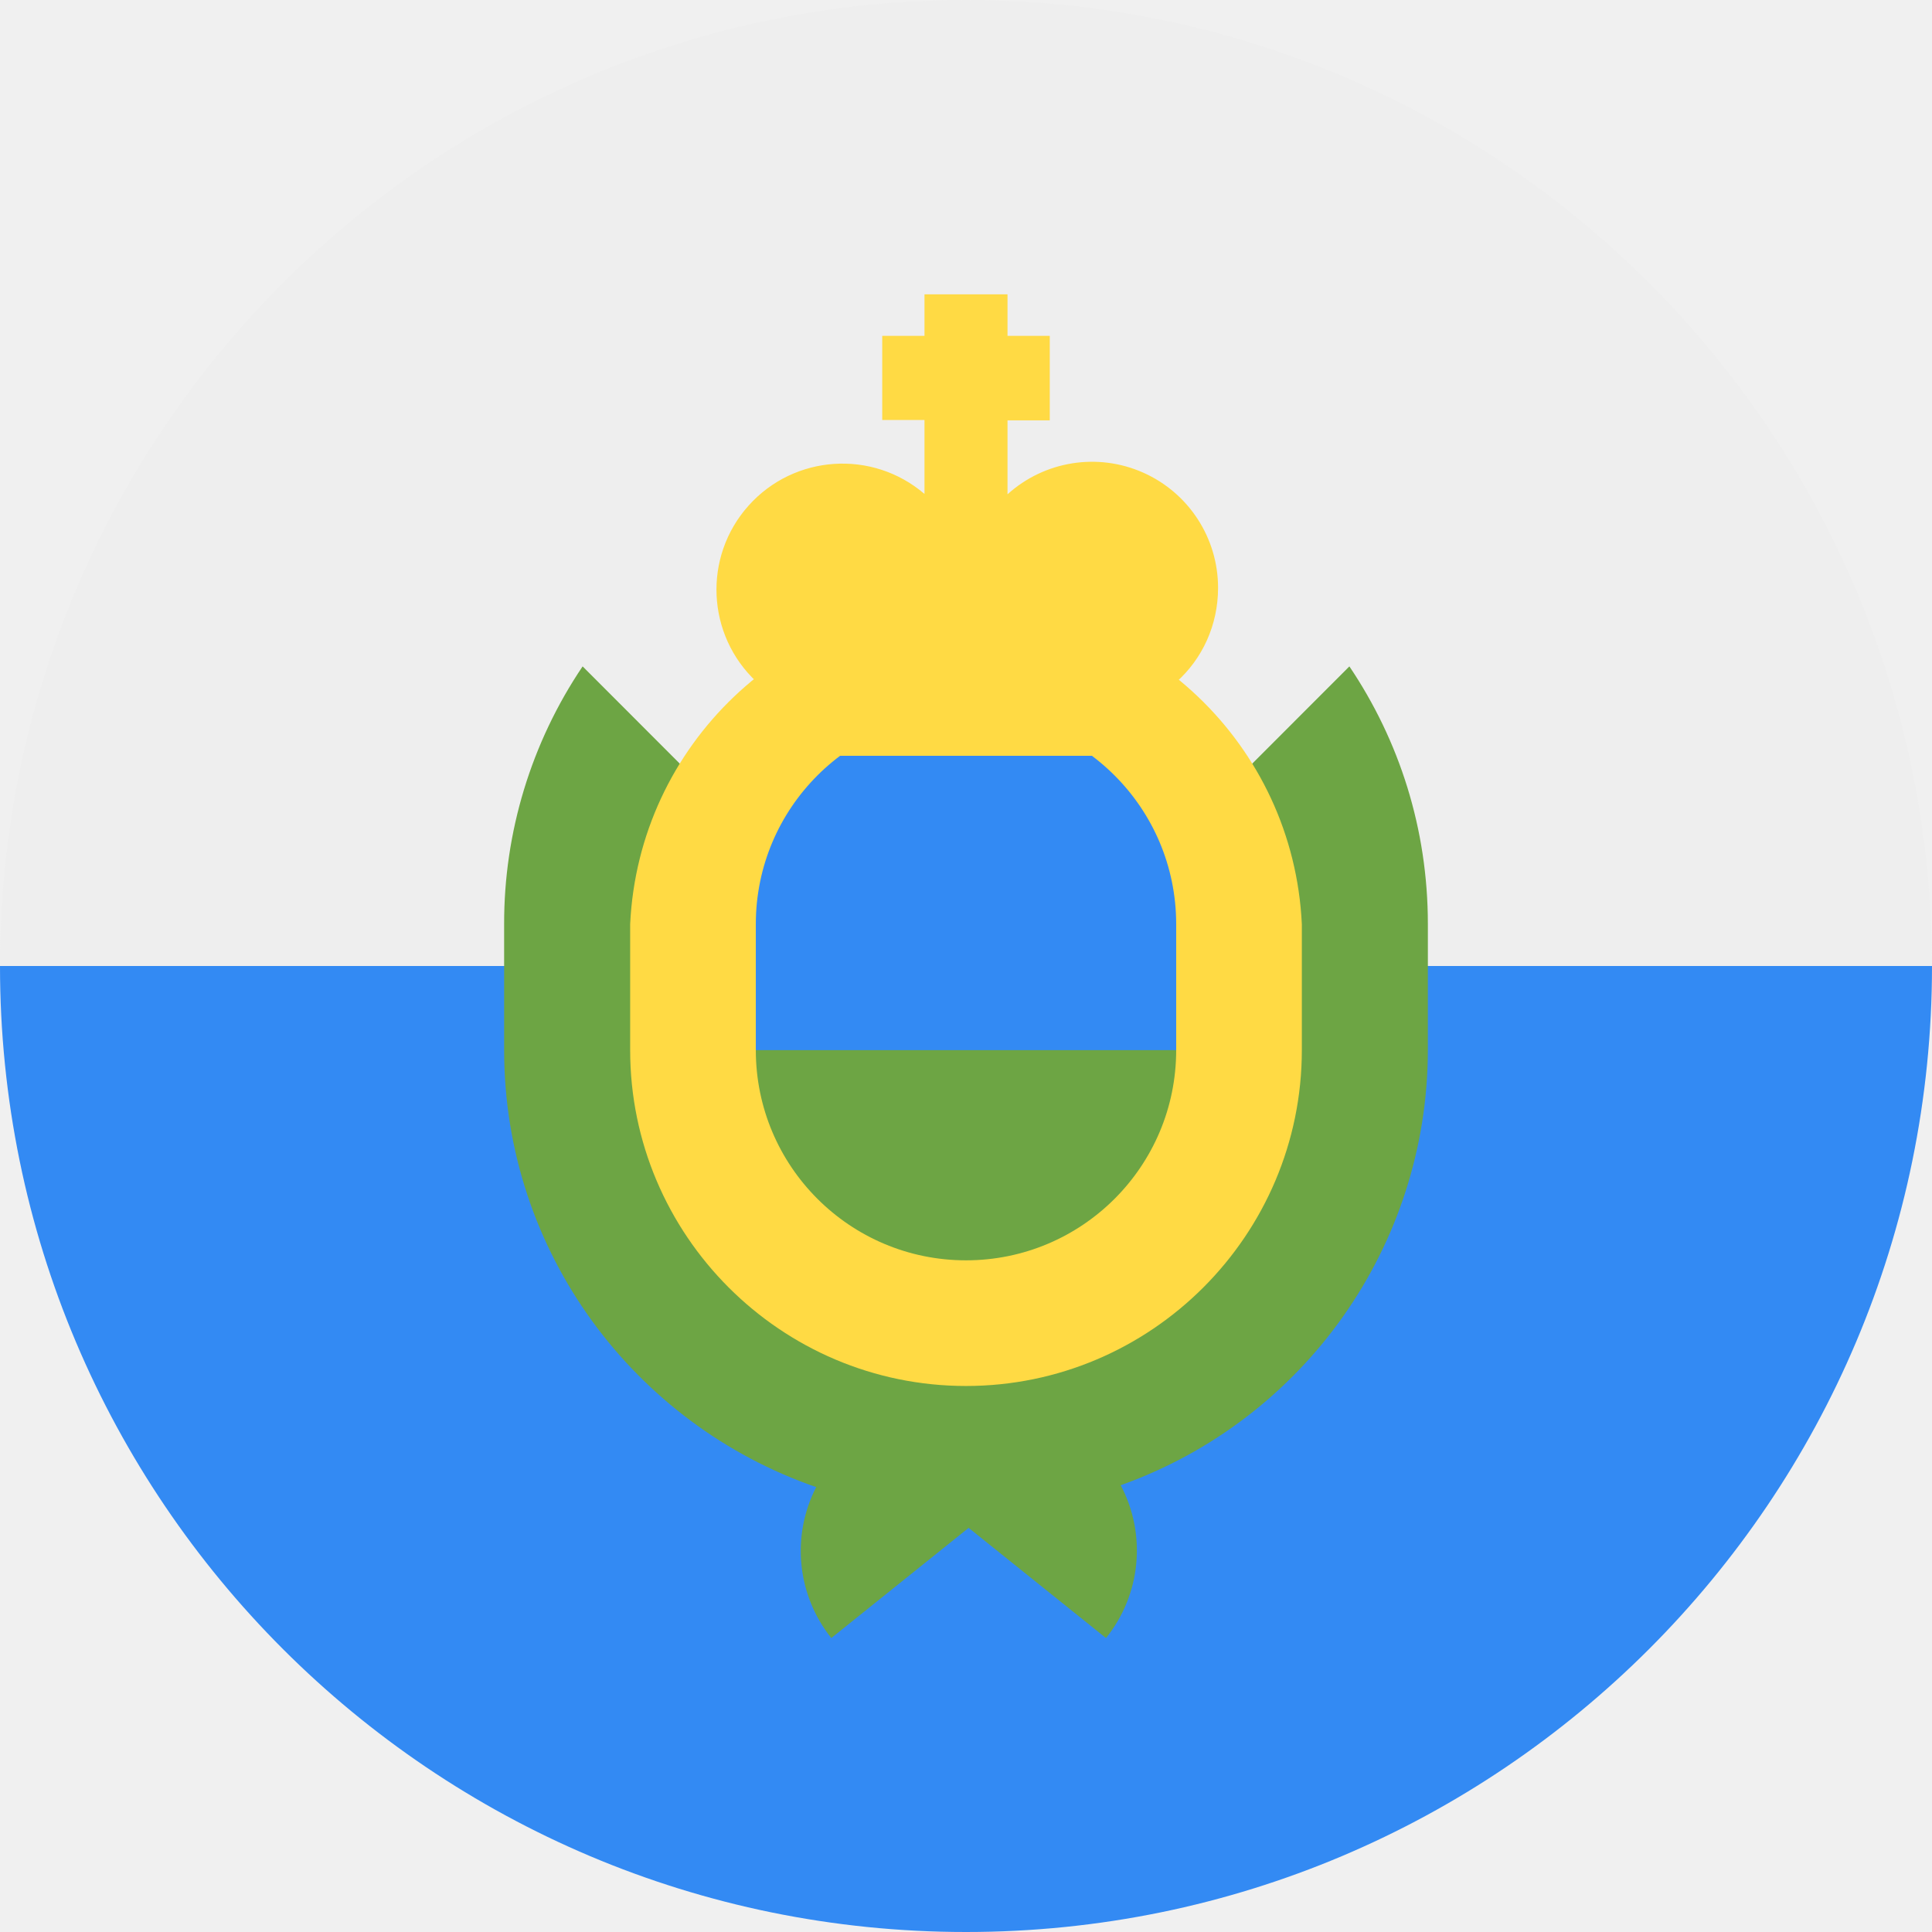
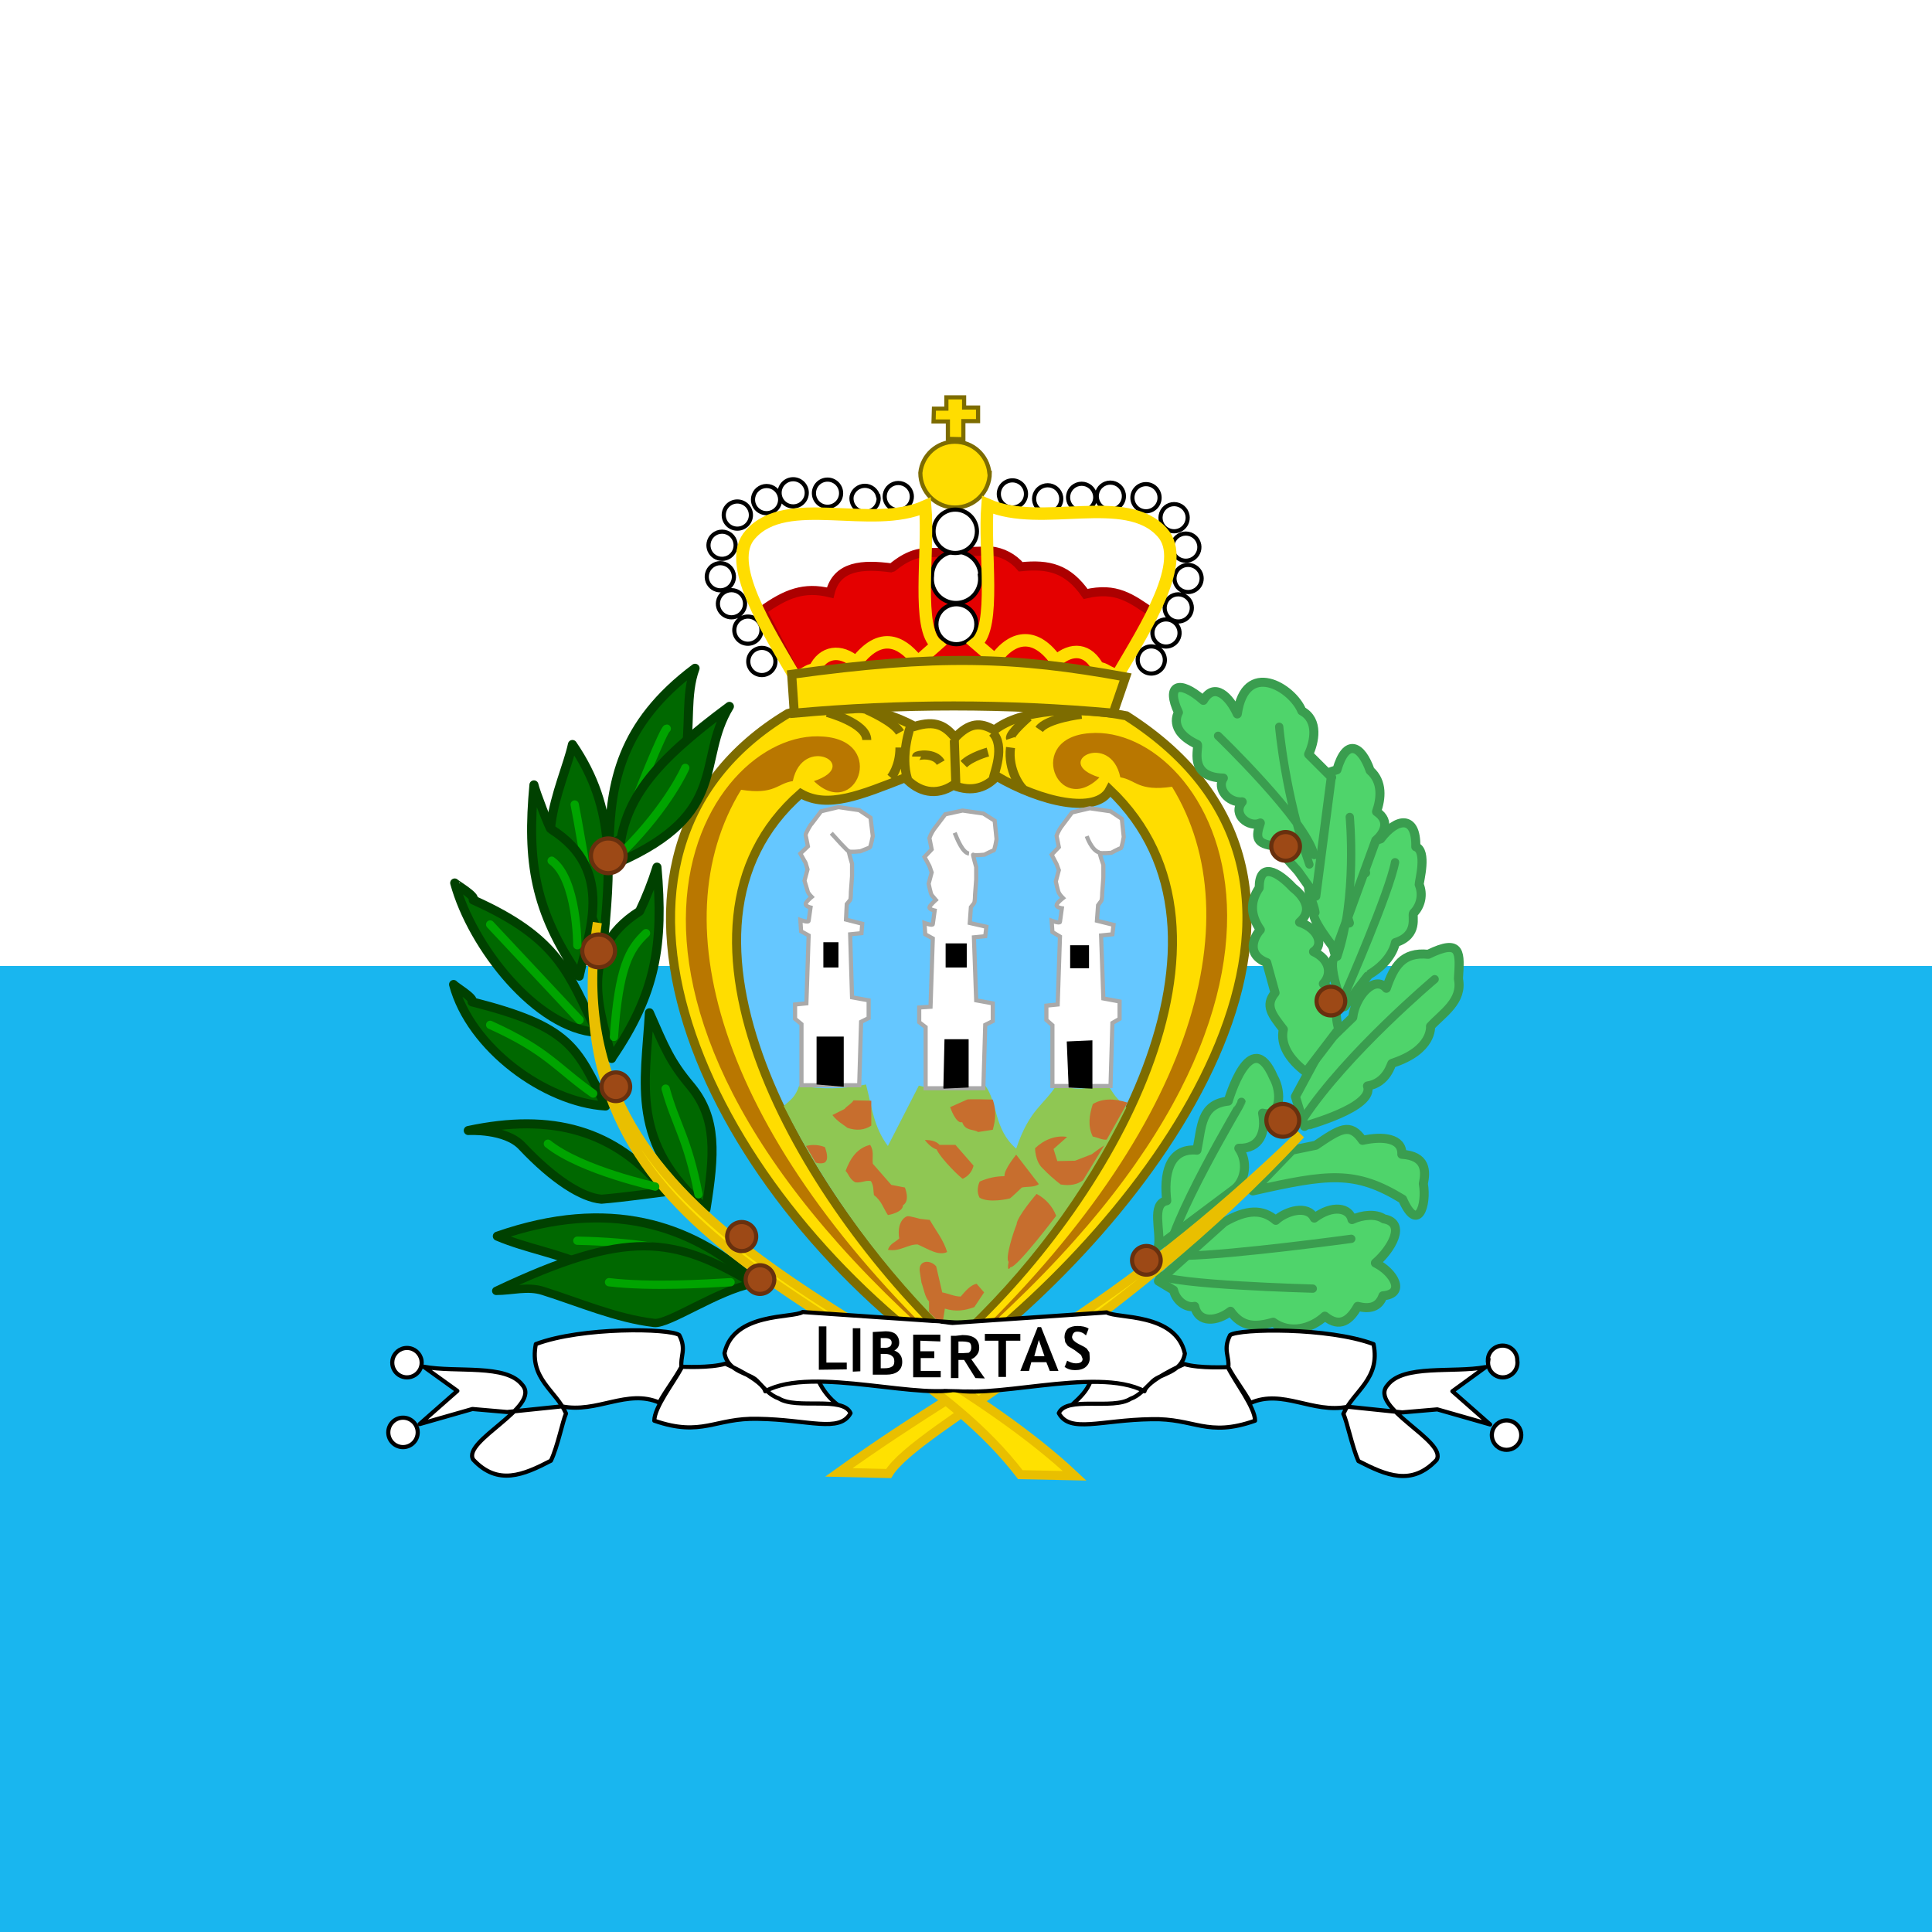
- <svg xmlns="http://www.w3.org/2000/svg" width="512" height="512" viewBox="0 0 512 512">
-   <mask id="a">
-     <circle cx="256" cy="256" r="256" fill="#fff" />
-   </mask>
-   <g mask="url(#a)">
-     <path fill="#338af3" d="m0 256 256-52.3L512 256v256H0z" />
-     <path fill="#eee" d="M0 0h512v256H0z" />
-     <path fill="#6da544" d="M357.6 176.6 256 278.3 154.4 176.6a121.7 121.7 0 0 0-20.8 68.3v33.4c0 53.6 34.6 99.2 82.7 115.8a37 37 0 0 0 4 40l36.4-29.2 36.4 29.2a37 37 0 0 0 3.9-40.5 122.6 122.6 0 0 0 81.4-115.3v-33.4c0-25.3-7.6-48.7-20.8-68.3z" />
-     <path fill="#ffda44" d="M256 367.3c-49.1 0-89-40-89-89v-33.4a89.1 89.1 0 0 1 178 0v33.4c0 49-39.9 89-89 89z" />
-     <path fill="#338af3" d="M311.7 278.3v-33.4a55.7 55.7 0 0 0-111.4 0v33.4l55.7 11z" />
-     <path fill="#6da544" d="M200.3 278.3a55.7 55.7 0 0 0 111.4 0z" />
-     <path fill="#ffda44" d="M322.8 155.8A33.4 33.4 0 0 0 267 131v-19.6h11.2V89H267V78h-22v11h-11.2v22.3H245v19.6a33.4 33.4 0 0 0-44.5 49.8v19.6h111.3v-19.6c6.8-6.1 11-15 11-24.9z" />
+ <svg xmlns="http://www.w3.org/2000/svg" width="512" height="512" id="flag-icons-sm" viewBox="0 0 512 512">
+   <g fill-rule="evenodd" stroke-width="1pt">
+     <path fill="#19b6ef" d="M0 256h512v256H0z" />
+     <path fill="#fff" d="M0 0h512v256H0z" />
  </g>
+   <path fill="#fd0" fill-rule="evenodd" stroke="#7d6c00" stroke-width="2.4" d="M252.9 361.8C308.8 320 369 234.6 298.5 189.7c-13.2-2.6-27.9-1.8-35 3.8-3.7-2.2-6.6-2-10.4 2-2.6-3.2-5.2-4.7-10.7-3a44 44 0 0 0-33.6-3.4c-61.5 37-23.9 124.6 44 172.7z" />
+   <g stroke="#3a9d4f">
+     <path fill="#4fd46b" fill-rule="evenodd" stroke-linejoin="round" stroke-width="2.4" d="M356.3 266.8s6.3-8.5 6.5-8.5c6.3-3.7 7-8.5 7-8.5 6.3-2 4.3-7.1 4.8-7.8a7 7 0 0 0 1.5-7.6c0-.9 2.2-8.9-.9-10 .2-8.5-5.1-7.7-9.3-2.1-4.5 1.3-5.5 5-4 9-5.8 0-6 8.5-4.3 13.3-7.8-.2-3.4 8.5-3.7 9-2.6 1.2 2 13.6 2.4 13.2zM307 339.5l4 2.4c.7 3 3.5 4.8 5.6 4.3 1 4.6 6 4 9.5 1.3 3 4.2 6.5 4.3 11.3 2.9 4.4 3.2 10 1.8 13.7-1.6 4 3.3 6.7 1 8.7-2.6 3.1.8 5.6.3 6.7-2.8 6.1-.5 3-6.2-2-8.7 4-3.4 8.5-10.6 2.2-11.7-2-1.4-5.6-1.1-8.4.2-.7-3.2-5.2-4-10-.4-1.7-3.6-7.5-1.9-10.2.6-3.5-3-7.6-3-13.7.5zm0-9.3c.7-4-2-11.2 2.2-12-.8-6.6.4-14.1 8-13.4 1.3-6.3 1-12.2 8.3-13 0 0 5.9-20.5 12-6.3 2.3 4 1.9 10.8-2.9 9.5 1 5-.7 9.5-6.3 9.3 2.5 3.6 1.7 8.4-1 10.7zm35.4-25.4 6.3-1.3c6.5-4.4 9.1-6.1 12.4-1.3 5.4-1.2 10.6-.6 10.4 3.7 6.5.4 6.4 4.5 5.7 7.8 1 5.7-1.5 13.2-5.5 4.1-12.6-7.7-19.7-6.7-39.7-2.2zm3.3-6.3c.2-.2 18.7-5 16.7-10.7 5.2-.8 6.3-6 6.5-6 10.9-3.5 10.2-9.8 10.2-9.8 3.1-3.4 8.6-6.7 7.4-12.6.4-6.7 1-10.9-8-6.5-6.8-.7-9.1 3.2-11.1 9-3.2-3.7-8.3 2.3-8.9 7.7 0 0-8.3 8-8.3 8.2l-6.9 12.8z" />
+     <path fill="#4fd46b" fill-rule="evenodd" stroke-linejoin="round" stroke-width="2.4" d="M346.1 284.1c-4.4-3.3-6.9-7.3-6-11.3-3-3.9-5-6.3-2.2-9.7l-2.2-8c-5.7-2.2-3.3-7-1.7-8.7q-4-5.7-.3-11.1c0-7 4.9-4.4 9 0 0 0 6.7 4.8 1.7 9.1 5 1.7 6.5 6 3.7 7.8 4.3 2 5 5.9 2.6 8.5 4.4 3.5 2.7 8 4.1 12z" />
+     <path fill="#4fd46b" fill-rule="evenodd" stroke-linejoin="round" stroke-width="2.4" d="M354 251.8c-.3-.2-7.5-9.4-5.5-10-.4-2.8-2.6-5.9-1.3-8.7-3.5-3.5-3.6-7.7-.9-11-2.4-3.3-1.3-7.7 2-10.5-1-5.3 2.7-6.6 6-7.6 2.5-8.6 6.5-6.4 8.8.2 3.4 3 2.9 7.5 1.7 10.9 4 2.7 1.6 6.1-.2 7.6z" />
+     <path fill="#4fd46b" fill-rule="evenodd" stroke-linejoin="round" stroke-width="2.4" d="m352.9 206-6.1-6.1c1.5-3.2 2.8-9-1.8-11.5-2.5-6.2-15-13.8-17.1.8-2-4.4-6-8.7-9-3.6-6.5-5.7-10-4-6.6 3.2 0 0-3 4.8 5 8.5.6.6-2.7 8.7 6.9 8.9-1.8 2.7 1.2 6.6 5 6.3-2.8 3.4 1.9 7 4.8 5.6-1.3 3.8-1.2 5.6 4 6.1l6 6.7 4.7 6.6 4.1-31.5z" />
+     <path fill="none" stroke-linecap="round" stroke-width="2.2" d="M356.6 263c.2-.4 11.6-26.5 13.1-34.5m-12-12s2 21.3-3.3 37M322.8 195s23.3 22.4 25.5 31.6m-9.3-34s1.6 18.4 8 36.5m33.2 30.4s-23.3 19.6-34.7 36.8m12.6 32s-30.7 4.2-44.2 4.5m34 8.7s-38-1-40.8-3.7M329 292c0 .3-19.3 32.2-20 42.7" />
+   </g>
+   <path fill="#65c7ff" fill-rule="evenodd" stroke="#7d6c00" stroke-width="2.4" d="M252.7 355.7c-40.3-38-81.6-109.4-40.5-145.4 7.2 4.1 15.9.4 27.7-4.2 3.6 3.9 8.2 4.9 12.7 2 5.2 2.1 9 .4 11.5-2.4 11.6 6.8 26.5 10.3 30 3.6 40.4 38.4-.5 110-41.5 146.4z" />
+   <path fill="#8fc753" fill-rule="evenodd" d="M252.9 354.6a227 227 0 0 1-45.2-61.5c2-1.8 3-2.3 4.1-5.4a46 46 0 0 0 17.7-.3c1.6 6.1 2 11.2 5.8 16.3l8.2-16a36 36 0 0 0 17.6 0c3.4 4.6 2.2 11.5 8.2 16.7 3.6-10.6 7.2-11.3 10.8-17 5.3 1.9 8.7 1 13-.3 2.3 2.6 1.2 2.5 5.4 6.4a206 206 0 0 1-45.6 61z" />
+   <path fill="#fff" fill-rule="evenodd" stroke="#000" stroke-width="1.1" d="M205.5 175.3a3.6 3.6 0 1 1-7.2 0 3.6 3.6 0 0 1 7.2 0zm-3.7-8.3a3.6 3.6 0 1 1-7.2 0 3.6 3.6 0 0 1 7.2 0zm-4.4-7.6a3.6 3.6 0 1 1-7.1 0 3.6 3.6 0 0 1 7.1 0zm-3-7.4a3.6 3.6 0 1 1-7 0 3.6 3.6 0 0 1 7 0zm.5-8.1a3.6 3.6 0 1 1-7.1 0 3.6 3.6 0 0 1 7.1 0zm18.9-13.3a3.6 3.6 0 1 1-7.2 0 3.6 3.6 0 0 1 7.2 0zm-7.1 1.2a3.6 3.6 0 1 1-7.1 0 3.6 3.6 0 0 1 7.1 0zm-7.7 4.7a3.6 3.6 0 1 1-7.2 0 3.6 3.6 0 0 1 7.2 0zm23.9-5.8a3.6 3.6 0 1 1-7.2 0 3.6 3.6 0 0 1 7.2 0zm9.9.8a3.6 3.6 0 1 1-7.1 0 3.6 3.6 0 0 1 7 0zm8.8-.5a3.6 3.6 0 1 1-7.1 0 3.6 3.6 0 0 1 7.1 0z" />
+   <path fill="#fd0" fill-rule="evenodd" stroke="#7d6c00" stroke-width="1.1" d="M262.3 125.3a9.2 9.2 0 1 1-18.4 0 9.2 9.2 0 0 1 18.3 0z" />
+   <path fill="#fff" fill-rule="evenodd" stroke="#000" stroke-width="1.1" d="M271.9 130.9a3.6 3.6 0 1 1-7.2 0 3.6 3.6 0 0 1 7.2 0zm9.3.7a3.6 3.6 0 1 1-7.1 0 3.6 3.6 0 0 1 7.1 0zm9-.4a3.6 3.6 0 1 1-7.1 0 3.6 3.6 0 0 1 7.1 0zm7.6-.3a3.6 3.6 0 1 1-7.1 0 3.6 3.6 0 0 1 7.1 0zm9.5 1a3.6 3.6 0 1 1-7.2 0 3.6 3.6 0 0 1 7.2 0zm7.4 4.7a3.6 3.6 0 1 1-7.1 0 3.6 3.6 0 0 1 7.1 0z" />
+   <path fill="#e40000" fill-rule="evenodd" stroke="#ac0000" stroke-width="2.4" d="m202 161.8 9.2 17.6h84.5l9.7-17c-5.7-3.9-9.6-6.9-17.7-5-4.7-6.7-9.7-8-17.2-7.2a12 12 0 0 0-8-4.2l-17.8.5c-4.6.4-8.2 4-8.4 4-7.6-1-14.5-.7-16.3 6.6-6.9-1.7-11.7.2-18 4.7z" />
+   <path fill="#fff" fill-rule="evenodd" stroke="#000" stroke-width="1.1" d="M317.8 144.4a3.6 3.6 0 1 1-7.1 0 3.6 3.6 0 0 1 7.1 0zm.6 8.3a3.6 3.6 0 1 1-7.1 0 3.6 3.6 0 0 1 7.1 0zm-2.6 7.8a3.6 3.6 0 1 1-7.1 0 3.6 3.6 0 0 1 7.1 0zm-3.3 6.4a3.6 3.6 0 1 1-7 0 3.6 3.6 0 0 1 7 0zm-3.8 8a3.6 3.6 0 1 1-7.2 0 3.6 3.6 0 0 1 7.2 0zm-50-10.2a5.3 5.3 0 1 1-10.5 0 5.3 5.3 0 0 1 10.5 0zm1-12.1a6.4 6.4 0 1 1-12.7 0 6.4 6.4 0 0 1 12.8 0z" />
+   <path fill="#fff" fill-rule="evenodd" stroke="#000" stroke-width="1.1" d="M258.9 140.8a5.7 5.7 0 1 1-11.5 0 5.7 5.7 0 0 1 11.5 0z" />
+   <path fill="#fd0" fill-rule="evenodd" stroke="#7d6c00" stroke-width="1.1" d="M251.2 116.3v-4.6h-3.8l.1-3.4h3.3v-3h4.7v2.7h3.7v3.6h-3.9v4.8z" />
+   <path fill="none" stroke="#fd0" stroke-width="3.3" d="M210.7 179.4c-7.5-12.9-18.7-30.3-11.8-37.8 9.6-10.9 32-1 46.3-7.4 1 12.3-2.4 32.5 3.1 36.7l-5.1 4.5c-3.1-4-9-9.4-16.3.2-4.1-3.6-8.8-3-11 1.8-2.2.3-2 1.2-5.2 2zm85.5-.5c7.5-12.8 18.7-30.2 11.8-37.8-9.6-10.8-32-1-46.3-7.3-1 12.2 2.4 32.4-3.1 36.7l5.1 4.4c5-6.9 11-7.1 16.2.3 4.2-3.7 8.5-3.2 11.1 1.8 2.2.3 2 1.1 5.2 2z" />
+   <path fill="#fd0" fill-rule="evenodd" stroke="#7d6c00" stroke-width="2.4" d="M210.5 189a466 466 0 0 1 84.5 0l3.3-9.6c-29.5-5.4-49.9-6-88.5-.7z" />
+   <path fill="#c76e2e" fill-rule="evenodd" d="m249.7 351.3.7-4.5c3 .9 5.3.5 7.8-.4l2.6-3.9-2-2.3c-1.7.4-3 2-4.2 3.4-1.7 0-3.2-.8-4.9-1.1l-1.6-6.9c-1.6-1.9-5-1.7-4.3 1.7l.4 2.6c.6 1.6.9 3.9 2 5v2.8zm1.3-19.5c-2.3 1.1-5-.8-7.8-2-2.6-.1-4.7 2-7.9 1.4.6-1.7 2-2 3-3-.7-4.4 1.6-5.9 2.3-5.9s3.2.7 3.2.7l2.6.3c1.6 2.8 3.7 5.4 4.6 8.5" />
+   <path fill="#ffe100" fill-rule="evenodd" stroke="#e9bf00" stroke-width="2.4" d="M235.5 390.5c7.5-12.3 60-36.8 109.2-89.9-50 48.3-81.4 60.1-122.4 89.6z" />
+   <path fill="#9d4916" fill-rule="evenodd" stroke="#68300e" stroke-width="1.1" d="M307.6 334a3.8 3.8 0 1 1-7.6 0 3.8 3.8 0 0 1 7.6 0zm36.7-37.1a4.3 4.3 0 1 1-8.7 0 4.3 4.3 0 0 1 8.7 0zm12.2-31.6a3.8 3.8 0 1 1-7.6 0 3.8 3.8 0 0 1 7.6 0zm-12-41a3.8 3.8 0 1 1-7.6 0 3.8 3.8 0 0 1 7.6 0z" />
+   <path fill="#fff" fill-rule="evenodd" stroke="#a9a9a9" stroke-width="1.1" d="M212.4 287.6v-16.2l-1.7-1.4v-3.8l3-.3.6-18-2-1.1-.2-3s2.2.8 2.2.2l.5-3.5s-1.3-.3-1.3-.9 1.6-1.9 1.6-1.9-.8-.8-1-1.3l-.9-3 .8-3-.5-1.7-1.4-2.5 2-1.9-.6-3c0-.5 1.3-2.8 1.6-3l2.5-3.3 4.6-1.1 5.5.8 3 2 .6 4.9s-.6 3-.8 3l-2.5 1s-2.7.3-3 0 .8 3.3.8 3.3v3.3l-.3 4.1s0 2-.2 2.2l-.9 1.1-.2 4.1 4.3 1.1-.2 2.5-3 .3.5 16.7 4.4.8v4.7l-2 1-.5 16.8zm66.5.2v-16.1l-1.6-1.4v-3.8l3-.3.6-18-2-1.2-.2-3s2.2.8 2.2.3l.5-3.6s-1.4-.2-1.4-.8 1.7-1.9 1.7-1.9-.8-.8-1.1-1.4-.8-3-.8-3l.8-3-.6-1.6-1.3-2.5 1.9-2-.6-3a10 10 0 0 1 1.7-3l2.4-3.2 4.7-1.1 5.5.8 3 2 .5 4.8s-.5 3-.8 3-2.5 1.2-2.5 1.2-2.7.2-3 0 .9 3.2.9 3.2v3.3l-.3 4.1s0 2-.3 2.2l-.8 1.1-.3 4.1 4.4 1.1-.3 2.5-3 .3.6 16.7 4.3.8v4.6l-1.9 1.1-.5 16.7zm-33.6.6v-16.2l-1.7-1.3V267l3-.2.6-18.1-2-1.1-.2-3s2.2.8 2.2.3l.5-3.6s-1.4-.3-1.4-.8 1.7-2 1.7-2l-1.1-1.3c-.3-.5-.8-3-.8-3l.8-3-.6-1.7-1.3-2.4 1.9-2-.6-3a10 10 0 0 1 1.7-3l2.5-3.3 4.6-1 5.5.8 3 1.9.5 4.9s-.5 3-.8 3-2.4 1.1-2.4 1.1-2.8.3-3 0 .8 3.3.8 3.3v3.3l-.3 4s0 2-.3 2.3l-.8 1-.3 4.2 4.4 1-.3 2.5-3 .3.6 16.7 4.4.8v4.7l-2 1-.5 16.8z" />
+   <path fill-rule="evenodd" d="M216.4 287.4v-12.7h7.2V288zm33.6 1 .3-13h6.4v12.8l-6.6.3zm33.2-.2-.5-12.2 6.8-.3v12.8zm-65-38.5h4v6.7h-4zm32.4.3h5.6v6.4h-5.6zm33 .5h5v6.1h-5z" />
+   <path fill="none" stroke="#a8a8a8" stroke-width="1.1" d="M220.3 220.8c4.4 4.9 4.7 4.9 4.7 4.9m28-5c.7 1.7 2.1 5.3 3.8 5.5m31.2-4.6s1.3 3.8 3.3 4.3" />
+   <path fill="#b97700" fill-rule="evenodd" d="M215.7 207c12.8-4.2-3-12.5-5.6 0-4.2.6-4.7 3.7-13.7 2.3-21.7 35.4-5.6 92.3 57.8 151.3-113.6-96.6-67.4-168-36-165.4 17.1 1.2 8.5 22.5-2.5 11.8" />
+   <path fill="none" stroke="#7d6c00" stroke-width="2.4" d="M219.2 188.8s10.5 2.8 10.5 7.3m0-8s7.2 3.1 8.8 6m48.1-4.8s-9.2 1.1-11.2 4m-2.8-3.3s-5.2 4.5-4.8 5.7m3.6 13.6c-.8-.4-4.4-5.2-3.6-11.2m-31.7 8s2.4-2.8 2.4-8m14.4-2 .4 11.6m10-1.6c0-.8 3.3-8.4-.3-12m-21.7-1.6s-2.8 7.6-.8 14m21.3-7.2s-4.4 1.2-6.4 3.2m-12.5-2c0-.4 4.8-1.2 6.4 1.6" />
+   <path fill="#c76e2e" fill-rule="evenodd" d="M235.3 322c.2 0 4-.7 4-2.6 2-1.2.5-4.7.5-4.7l-3.6-.7-4.9-5.6c-.2-1.7.4-3.3-.7-5-3.4.8-5.3 3.6-6.5 6.9.9 1 1 2.1 2.5 3 1.6.3 2.7-.6 4.2-.3.8 1.3.6 2.5.8 3.7 2 1.5 2.5 3.5 3.7 5.3m-4.4-23.7v-6.6l-4.7-.1c-.6 1-1.7 1.4-2.4 2.3l-3.2 1.6c1.3 1.7 3 2.6 4 3.4q3.6 1.2 6.3-.6m-14.8 9.7-2.5-4.3a8 8 0 0 1 5 .3s1.1 2.7.3 3.7c-.4 1-2.9.5-2.8.3m39 4.4a5 5 0 0 0 2.9-3.5l-4.8-5.5H249c-1-1.1-2.6-1.3-3.9-1.3 0 0 1.4 2 3.1 2.5 1.3 2.7 6.6 7.8 7 7.8zm4.6.7a16 16 0 0 1 6.5-1.4c-.2-1.7 3.1-5.7 3.1-5.7l6 7.8c-1.1.9-3 .6-4.5.9 0 0-2.9 2.8-3.2 2.9s-5.5 1.3-8-.2c-1.2-2.2.2-4.7.1-4.3m3.4-13.7c.7-2.5 1-5 0-8 0 0-6.8-.2-6.8 0l-4.5 2s1.5 4.5 3.2 4c.8 2.4 3.1 1.8 4.2 2.6zm26.5-6.8c-.9 2.8-1.4 5.8 0 8.6 1.2.2 2.6 1 3.7.8l5.5-9.8q-5.6-1.8-9.2.4" />
+   <path fill="#b97700" fill-rule="evenodd" d="M291.3 206c-12.8-4 3-12.4 5.6 0 4.2.7 4.7 3.8 13.7 2.5 21.6 35.3 5.6 92.3-57.8 151.2 113.5-96.6 67.4-168 36-165.4-17.2 1.2-8.5 22.5 2.5 11.8z" />
+   <path fill="#c76e2e" fill-rule="evenodd" d="M292.6 303.6c-.2 0-3.3 2.3-3.3 2.3l-4.4 1.7-4.7.1-1-3.2 3.6-3.2c-3-.5-6.1.7-8.5 3 0 0 0 3.5 2 5.3a41 41 0 0 0 4.8 4.3q3.6.6 5.9-1.1zm-24.8 32.2c1.5.4 12.1-13.6 12.1-13.6a11 11 0 0 0-5.2-5.8s-5.2 6-5.3 8.1c-.8 1.9-3.1 9-2.1 9.9-.1.2-.5 3 .5 1.4" />
+   <path fill="#006800" fill-rule="evenodd" stroke="#004100" stroke-linejoin="round" stroke-width="2.4" d="M198.8 338.6c-15.8-13.8-37.2-21.4-67-11 8 3.4 16.7 4.6 24.1 8.3z" />
+   <path fill="none" stroke="#00a400" stroke-linecap="round" stroke-width="2.2" d="M153 328.8c31.2.6 40.3 8.4 38.6 7.1" />
+   <path fill="#006800" fill-rule="evenodd" stroke="#004100" stroke-linejoin="round" stroke-width="2.2" d="M199.4 340.2c-9.3 1.8-22.2 10.8-26 10.4-10.1-1.2-19.7-5.4-29.5-8.5-4.1-1.3-8.2 0-12.4 0 35-16.6 47-14.3 68-2z" />
+   <path fill="#006800" fill-rule="evenodd" stroke="#004100" stroke-linejoin="round" stroke-width="2.4" d="M176.4 315.8s-11.7 1.6-17 2c-5.1-.4-12.7-5.2-21-14-4.4-4.8-14.3-4.2-14.3-4.2 22-4.7 39-.3 52.3 16.2zm-16-22.7c-15.9-1-35.7-15.3-40.2-32.2 0 .3 5.8 3.7 4.9 4.6 26 6.6 27.8 11.9 35.4 27.6zm26.7 27.3c2.3-14.4 3-24-4-32.5-5.5-6.5-7-10.4-11-19.5-1.1 19-5.2 34.6 15 52zm-25-40c11.8-17.2 13.8-30.2 12-50.6a88 88 0 0 1-4.6 11.7c-17.5 11-9.7 28.2-7.4 39z" />
+   <path fill="#006800" fill-rule="evenodd" stroke="#004100" stroke-linejoin="round" stroke-width="2.4" d="M151.7 197.3c11.8 17.2 10 33.4 8.1 53.9a89 89 0 0 0-4.5-11.7c-17.6-11-5.9-31.5-3.6-42.2z" />
+   <path fill="#006800" fill-rule="evenodd" stroke="#004100" stroke-linejoin="round" stroke-width="2.4" d="M161.4 224c28.6-14.5 17.6-32.8 22.8-46.9-19.8 14.8-22.4 30.5-22.8 46.8z" />
+   <path fill="none" stroke="#00a400" stroke-linecap="round" stroke-width="2.2" d="M165.3 220.3c3.6-10 10.7-27.2 11.4-27.2m-19.8 48.4c-.7-7.2-4.2-26.4-4.6-28.3" />
+   <path fill="#006800" fill-rule="evenodd" stroke="#004100" stroke-linejoin="round" stroke-width="2.4" d="M158.2 273.6c-16-1-33.1-22.7-37.7-39.6 0 .2 5.9 3.6 4.9 4.5 22.8 10.2 25.2 19.4 32.8 35zm-4.7-15c-11.8-17.2-13.9-30.2-12-50.6.3 1.6 4.2 11.7 4.5 11.7 17.5 11 9.7 28.2 7.5 39zm10.5-30.1c29.6-13.1 20.5-26.9 29.3-41.3-19.8 14.7-29 25-29.3 41.3z" />
+   <path fill="none" stroke="#00a400" stroke-linecap="round" stroke-width="2.2" d="M165.3 225.5c12-12 16.3-22 16.3-22" />
+   <g fill-rule="evenodd">
+     <path fill="#ffe100" stroke="#e9bf00" stroke-width="2.4" d="m270.4 390.8 14.4.3c-47.7-44.8-139.3-64.3-126.5-146.6C145 333.8 233 342 270.4 390.8z" />
+     <path fill="#9d4916" stroke="#68300e" stroke-width="1.1" d="M165.8 226.8a4.6 4.6 0 1 1-9.2 0 4.6 4.6 0 0 1 9.2 0zM163 252a4.3 4.3 0 1 1-8.7 0 4.3 4.3 0 0 1 8.7 0zm4 36a3.8 3.8 0 1 1-7.6 0 3.8 3.8 0 0 1 7.6 0zm33.4 39.7a3.8 3.8 0 1 1-7.7 0 3.8 3.8 0 0 1 7.7 0zm4.8 11.4a3.8 3.8 0 1 1-7.6 0 3.8 3.8 0 0 1 7.6 0z" />
+   </g>
+   <g fill="#fff" fill-rule="evenodd">
+     <g stroke="#000" stroke-width="1.1">
+       <path d="M222 372.3a17 17 0 0 1-5-6.2l-15-1.7-.2 8.6 20.3-.7z" />
+       <path stroke-linejoin="round" d="M112.3 362.2c8.7 1.6 21.8-.8 26.1 4.8 5.2 5.8-16 14.8-13 19.8 6.5 7 13.3 4.1 20.6.3 1.8-3.8 3.1-10.5 4-12.5-2.6-6.1-9.8-9.1-8-18.4 12.2-4.6 35.5-4.2 38-2.4 2 3.8.2 5.6.6 8.7-2 3.8-7.2 10.4-7.2 14 12.7 4.4 16-.8 27.5-.5 13.4.2 21.6 3.8 24.5-1.5-2-4.6-14.3-.9-19-3.9-2.3-.8-3.8-2.6-5.8-4.7s-7.7-2.2-8.6-7.3c2.4-10.9 18.1-9.2 20.7-10.9l41 2.8c7.4-.2 11.6 13.2 1.6 17.2s-39.7-6-52.5 1c-.7-2.9-10-7.1-10.6-7.3-4 1.2-11.6.8-11.6.8-1.9 3.5-4 6-5.9 9.5-8.5-3.7-16.5 2.9-25.8 1l-14.5 1.5-9.2-.8-14 4 10-8.8z" />
+       <path d="M111.7 360.5a3.9 3.9 0 1 1-7.7 0 3.9 3.9 0 0 1 7.7 0zm-1 19.1a3.9 3.9 0 1 1-7.8 0 3.9 3.9 0 0 1 7.8 0z" />
+     </g>
+     <g stroke="#000" stroke-width="1.1">
+       <path d="M284 372.4c2.5-2.3 4-3.8 5-6.3l15-1.6.3 8.6z" />
+       <path stroke-linejoin="round" d="M393.7 362.3c-8.7 1.6-21.8-.8-26 4.8-5.2 5.8 16 14.8 13 19.8-6.6 7-13.3 4.1-20.7.3-1.7-3.8-3-10.5-4-12.5 2.7-6.1 9.9-9.2 8-18.5-12.1-4.5-35.4-4.1-38-2.4-2 3.9-.1 5.7-.5 8.7 2 4 7.1 10.5 7.1 14-12.7 4.5-16-.7-27.5-.4-13.4.2-21.6 3.8-24.5-1.6 2-4.6 14.3-.8 19-3.8 2.3-.8 3.8-2.7 5.9-4.7s7.7-2.2 8.5-7.3c-2.4-10.9-18.1-9.2-20.7-10.9l-41 2.8c-7.4-.2-11.5 13.2-1.5 17.2s39.6-6 52.5.9c.7-2.8 9.9-7 10.6-7.2 3.9 1.2 11.6.8 11.6.8 1.8 3.4 4 6 5.9 9.5 8.5-3.8 16.5 2.9 25.8 1l14.4 1.5 9.3-.8 14 4-10-8.8z" />
+       <path d="M394.4 360.5a3.9 3.9 0 1 0 7.7 0 3.9 3.9 0 0 0-7.8 0zm1 19.2a3.9 3.9 0 1 0 7.7 0 3.9 3.9 0 0 0-7.7 0z" />
+     </g>
+     <path d="M252.8 351.3c-3.5-.7-4.7-.5-7-.7l-5.5 16.9c8.4.7 16.3.7 16.3.7-5.1-1-3.9-16.8-3.8-17z" />
+   </g>
+   <g font-family="Trebuchet MS" font-size="9" font-weight="bold">
+     <path d="M217 363v-11.5h2v9.6h5.4v1.8z" aria-label="L" />
+     <path d="M226 363.5V352h2v11.4z" aria-label="I" />
+     <path d="M234.8 364.3h-3.5V353l3.4-.2q1.7 0 2.6.7 1 .9 1 2.3t-1.3 2.1q2.1.8 2.1 3 0 1.7-1.2 2.6-1.1.8-3 .8zm-1.4-9.7v2.6h1q1.9 0 1.9-1.4 0-1.2-1.8-1.2zm0 4.2v3.8h1q1.3 0 1.9-.4.7-.3.7-1.4t-.6-1.4q-.5-.6-2-.6z" aria-label="B" />
+     <path d="M243.9 355.3v2.8h3.7v1.8H244v3.4h5.3v1.7H242v-11.3h7.2v1.8z" aria-label="E" />
+     <path d="m258.5 365.2-3-4.8H254v4.8h-2V354h1.3l1.8-.2q4.4 0 4.4 3.4 0 1-.5 1.7-.7 1-1.6 1.3l3.6 5.1zm-4.5-9.6v3h1l1.7-.1q.7-.4.7-1.4t-.5-1.3q-.7-.3-2.2-.3h-.7z" aria-label="R" />
+     <path d="M266.6 355.3v9.6h-2v-9.6H261v-1.8h9.4v1.8z" aria-label="T" />
+     <path d="m278.2 363.3-.9-2.3h-4l-.6 2.3h-2.3l4.6-11.6h.9l4.6 11.6zm-2.9-8.2-1.2 4.3h2.7z" aria-label="A" />
+     <path d="m282.1 362.4.7-1.8q1.3.7 2.3.7 1.8 0 1.8-1.2l-.4-1-1.7-1.3-1.8-1.1-.7-1-.2-1.3q0-1.4.9-2.3 1-.7 2.5-.7 2 0 3 .7l-.7 1.8q-1-1-2.3-1-.7 0-1 .4t-.4 1q0 1 2 2 1.3.6 1.9 1.1l.7 1 .1 1.5q0 1.4-1 2.3t-2.9.9q-1.7 0-2.8-.9z" aria-label="S" />
+   </g>
+   <path fill="none" stroke="#00a400" stroke-linecap="round" stroke-width="2.2" d="M161.4 339.8c10.8 1.3 25.7.4 32.2 0m-48.4-36.7c9 7.2 28.9 11.4 28.6 11.4m11.3 2c-2.9-15-6.1-18.5-8.7-28m-46.5-16.9c15.3 6.9 17.6 11.4 27.3 18.2m5.5-15c1.3-18.4 4-23.3 8.5-27.5m-41.3-2.3 23.7 25.3m-7.4-42.2c6.8 4.9 6.8 22.4 6.8 22.4" />
</svg>
